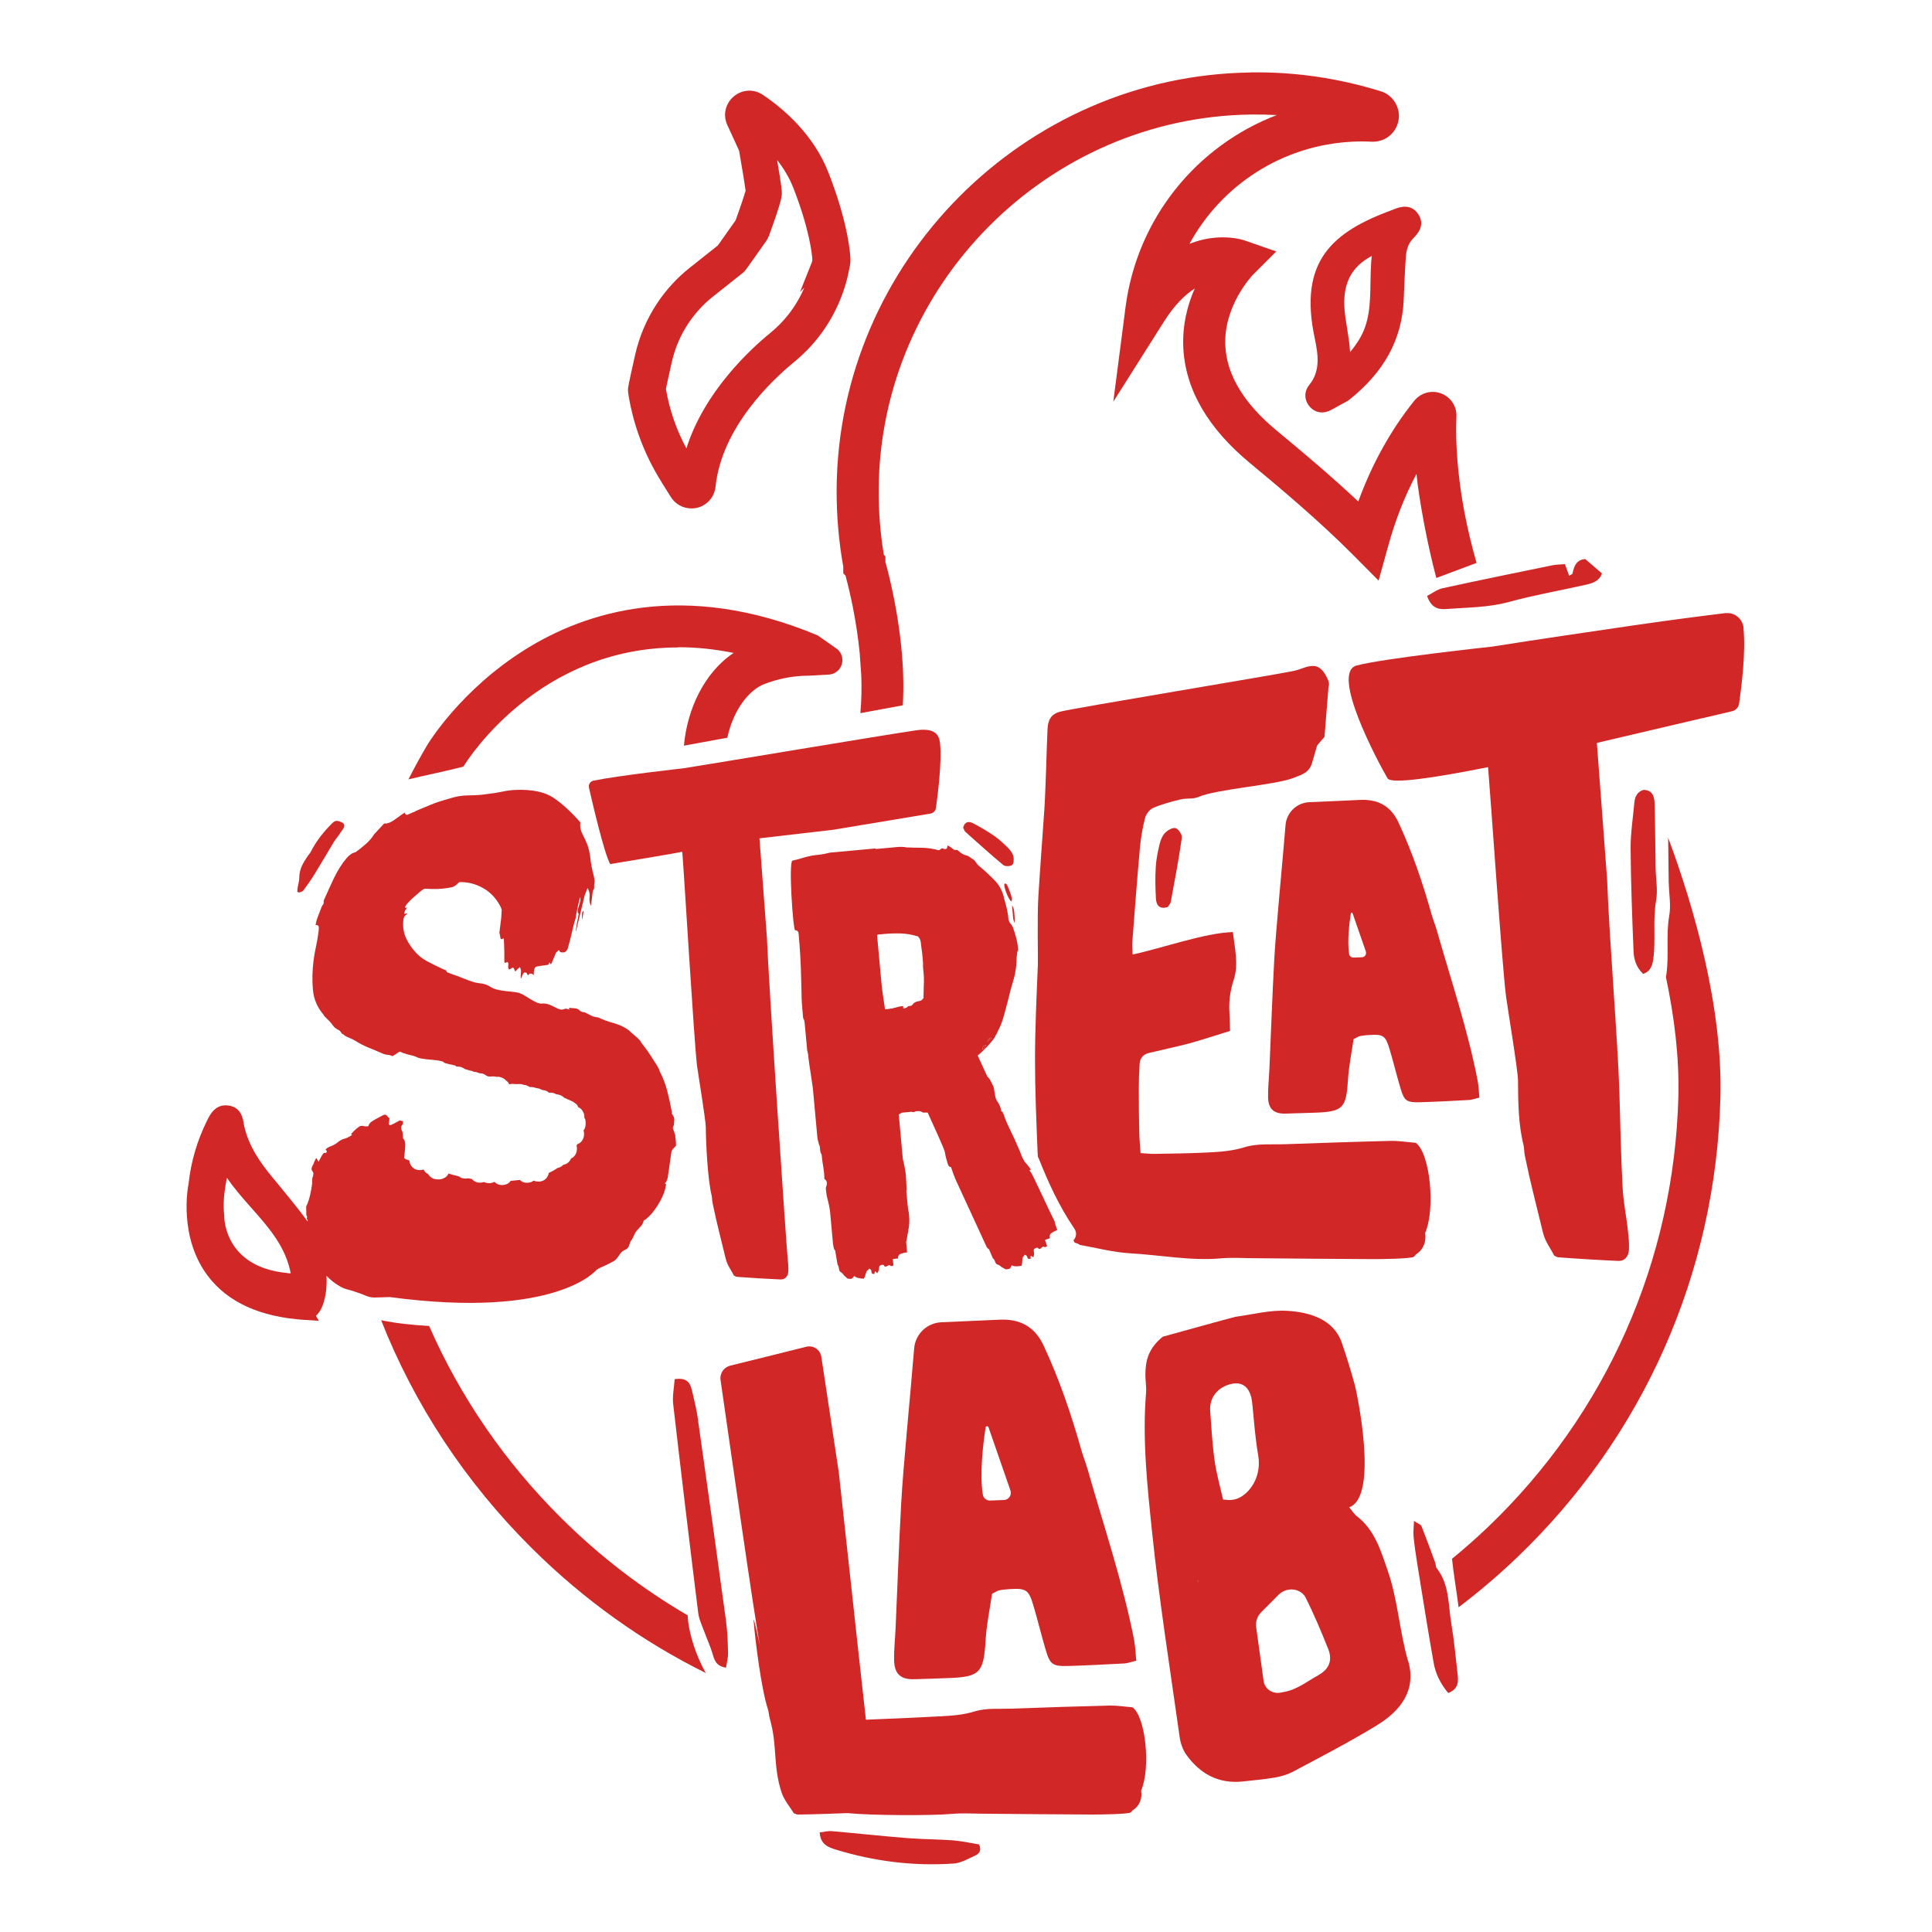
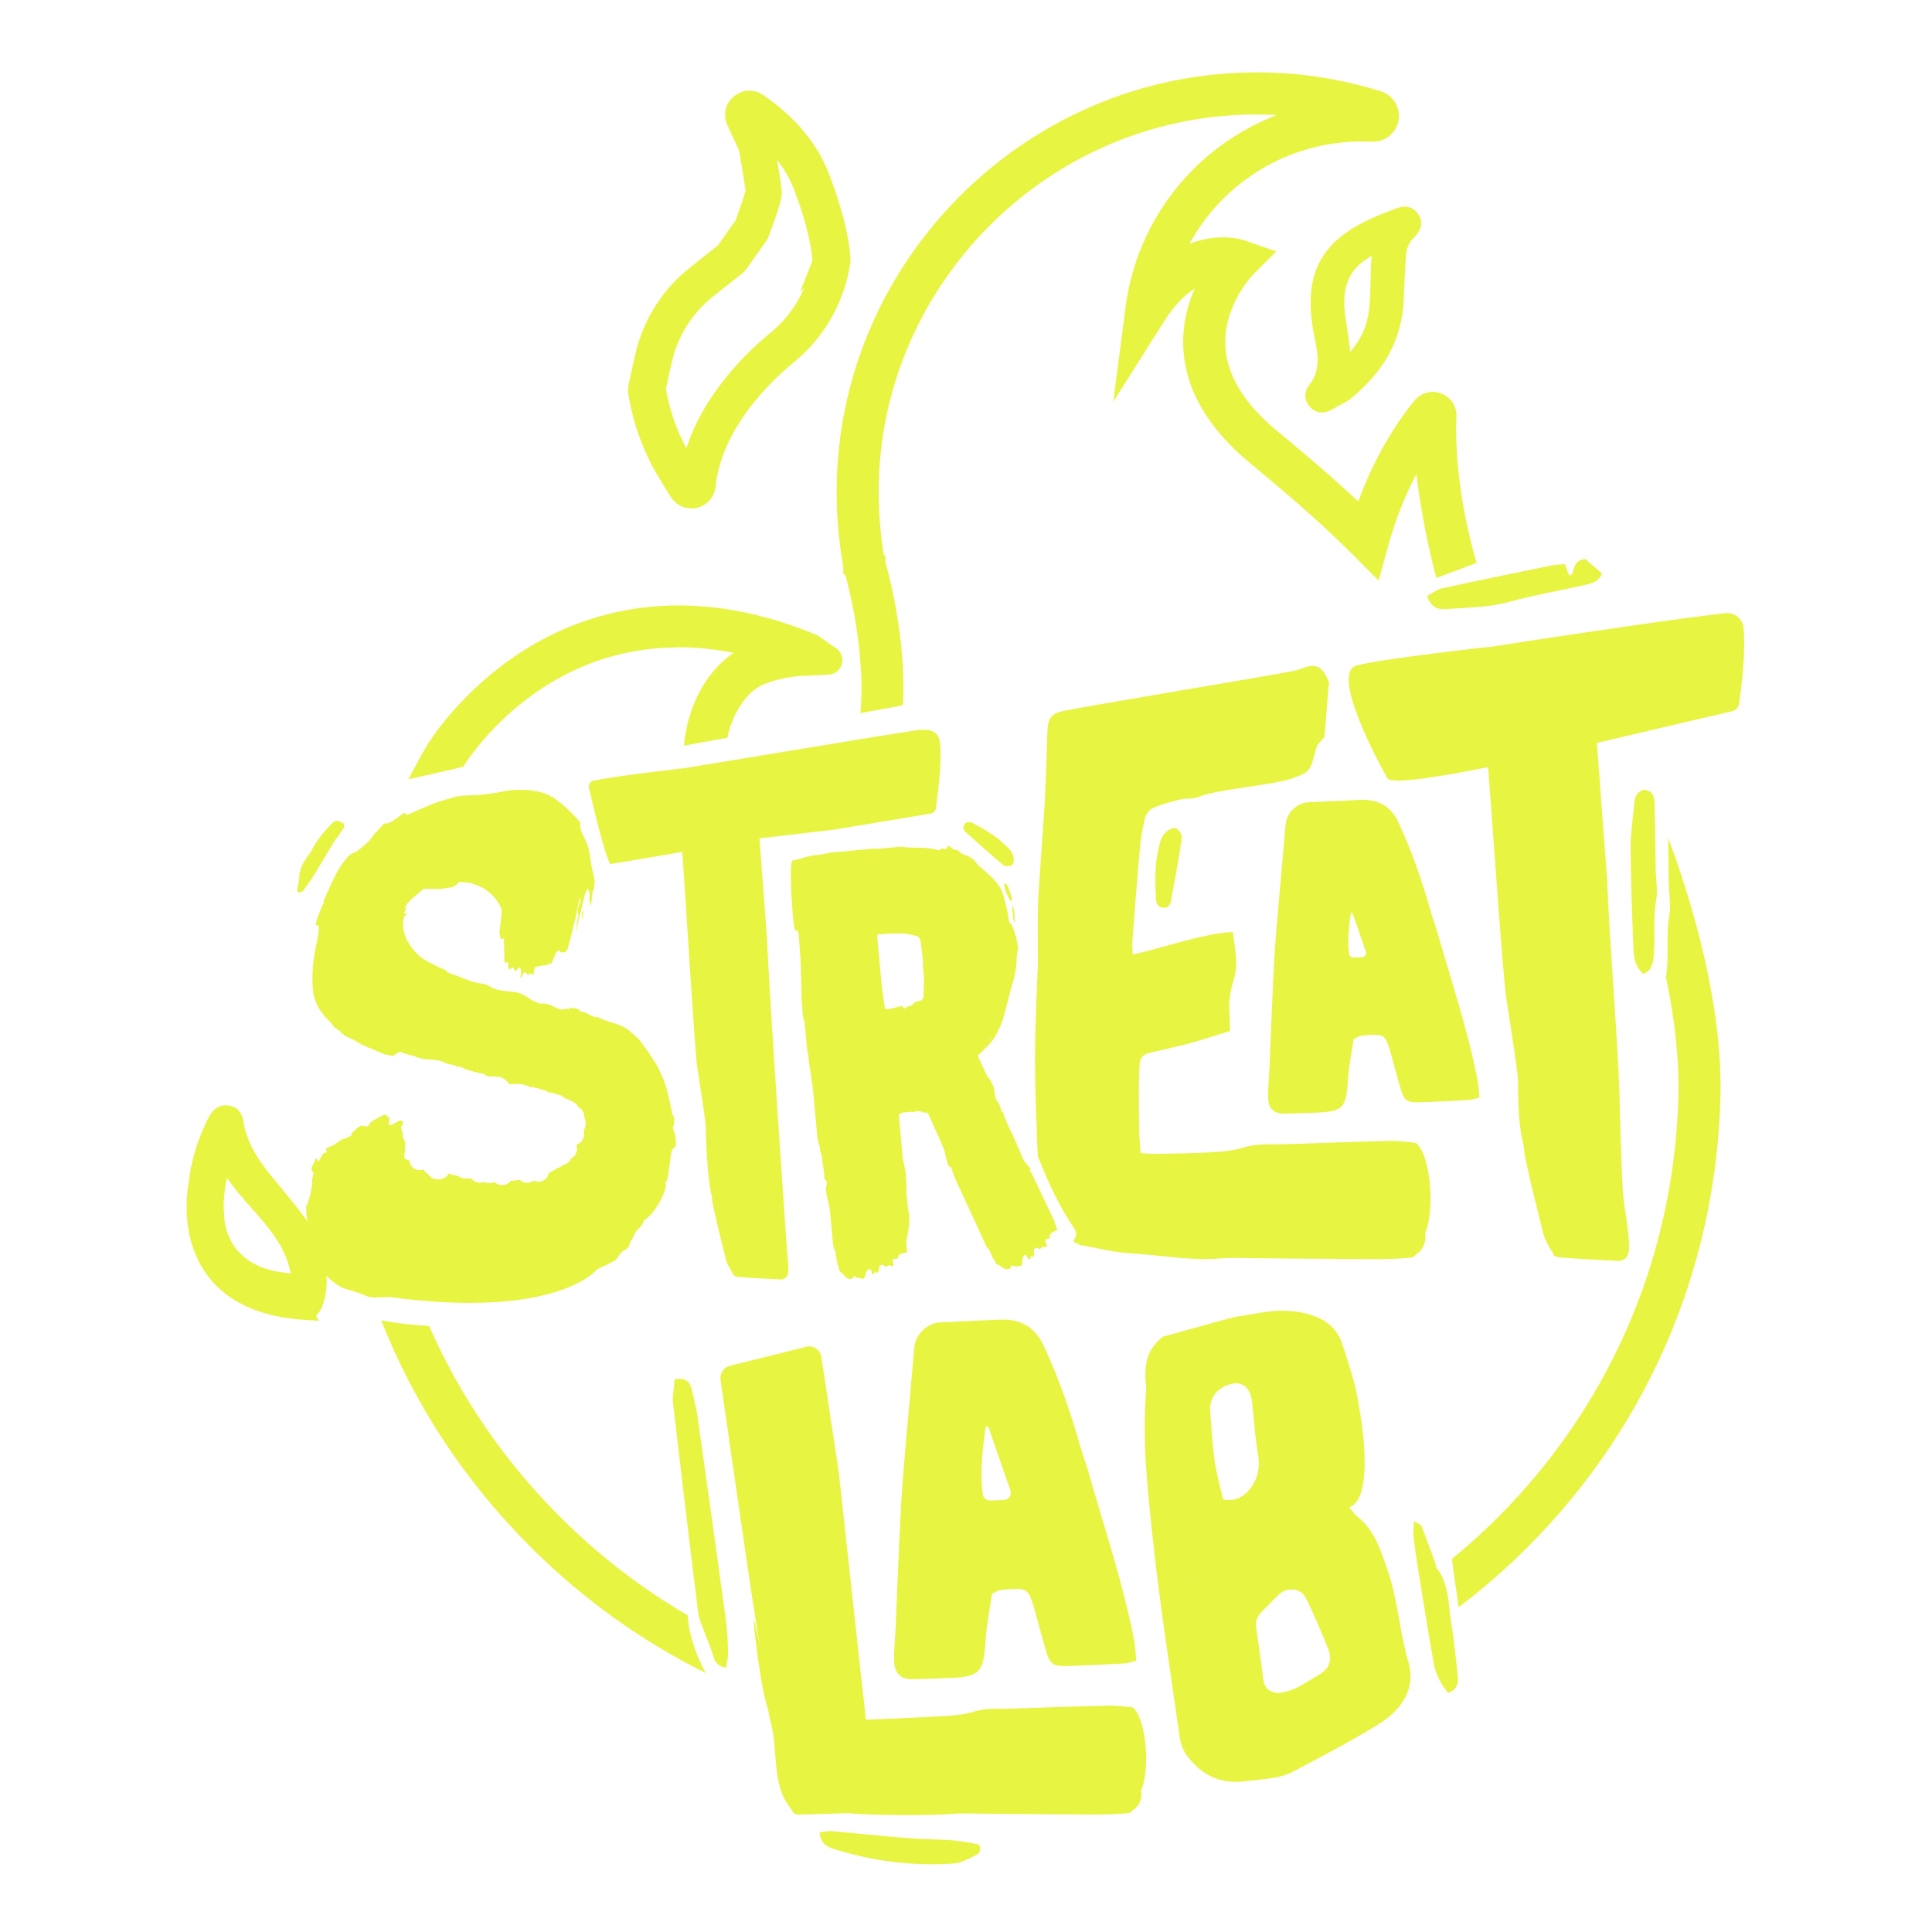
<svg xmlns="http://www.w3.org/2000/svg" id="Capa_1" data-name="Capa 1" viewBox="0 0 250 250">
  <defs>
    <style>
      .cls-1 {
-         fill: #d12827;
+         fill: #e8f442;
      }
    </style>
  </defs>
  <path class="cls-1" d="M127.44,135.59c.1-.15,.17-.26,.21-.36-.36,.03-.53,.23-.49,.59,.09,0,.18-.09,.29-.23Z" />
  <path class="cls-1" d="M128.03,134.57c.15-.11,.23-.2,.22-.29-.28,.03-.44,.22-.5,.59,.04-.09,.13-.19,.28-.3Z" />
  <polygon class="cls-1" points="155.01 204.68 155.08 204.57 154.96 204.57 155.01 204.68" />
  <path class="cls-1" d="M180.17,27.16c-7.77,2.85-12.16,6.62-10.05,16.58,.46,2.17,.76,4.27-.69,6.05-.7,.86-.69,1.96,.03,2.81,.43,.51,1,.77,1.6,.77,.37,0,.76-.1,1.14-.3,.48-.25,.95-.51,1.46-.8l.75-.41,.15-.1c4.55-3.62,6.87-7.85,7.08-13,.07-1.82,.15-3.71,.28-5.55,.07-.95,.35-1.71,.83-2.23l.16-.18c.51-.54,1.57-1.65,.6-3.1-.98-1.46-2.49-.87-3.13-.62l-.23,.09Zm-2.67,5.97c-.12,1.15-.14,2.29-.16,3.41-.04,2.69-.08,5.23-1.55,7.53-.32,.5-.67,.99-1.09,1.5-.06-1.08-.23-2.1-.39-3.11-.16-.96-.3-1.86-.35-2.76-.15-3.11,.95-5.19,3.53-6.57Z" />
  <path class="cls-1" d="M89.01,209.04c-5.87-3.42-11.36-7.62-16.33-12.55-7.36-7.3-13.13-15.74-17.15-24.91-2.09-.12-4.17-.33-6.21-.74,4.3,10.92,10.89,20.95,19.52,29.52,6.71,6.66,14.3,12.07,22.49,16.13-.91-1.64-1.61-3.43-2.02-5.23-.15-.65-.3-1.44-.32-2.21Z" />
  <path class="cls-1" d="M87.76,83.75c2.25,0,4.65,.23,7.17,.74-3.83,2.55-6.02,7.34-6.43,12l5.62-1.03c.63-3,2.31-5.78,4.55-6.85,1.93-.78,3.97-1.18,6.08-1.18l2.5-.14c.99-.06,1.76-.88,1.76-1.87,0-.61-.3-1.18-.8-1.52l-2.42-1.69c-17.29-7.22-30.11-2.99-37.83,1.84-8.32,5.2-12.51,12.08-12.7,12.4-.85,1.44-1.65,2.91-2.41,4.4,2.37-.57,4.76-1.04,7.11-1.65,.67-1.09,9.83-15.42,27.78-15.42Z" />
  <path class="cls-1" d="M161.87,9.38c-29.35,.35-53.4,24.53-53.61,53.88-.02,3.41,.27,6.79,.86,10.07v.86l.29,.3c.34,1.25,.68,2.72,.96,4.13,.34,1.74,.66,3.74,.87,5.84l.21,2.97c.06,1.62,.03,3.26-.12,4.85l5.49-1.01c.07-1.23,.1-2.5,.05-3.83l-.02-.62c-.12-2.86-.5-5.94-1.14-9.24-.43-2.18-.86-3.87-1.14-4.86v-.73s-.2-.2-.2-.2c-.46-2.76-.69-5.62-.67-8.48,.18-26.42,21.82-48.17,48.23-48.49,1.1-.01,2.2,.01,3.29,.07-10.37,3.96-18.09,13.36-19.58,24.89l-1.58,12.2,6.58-10.4c1.35-2.14,2.72-3.45,3.96-4.25-.93,2.11-1.62,4.72-1.48,7.69,.27,5.38,3.18,10.41,8.66,14.93,3.93,3.25,9.01,7.53,13.31,11.86l3.3,3.32,1.25-4.51c.93-3.36,2.15-6.47,3.65-9.29,.32,3.19,1.38,9.04,2.57,13.46l5.21-1.95c-2.67-9.22-2.73-16.17-2.61-18.92,.07-1.31-.71-2.52-1.95-3-1.23-.48-2.63-.12-3.5,.93-3.02,3.76-5.45,8.13-7.25,13.04-3.62-3.39-7.42-6.58-10.52-9.14-4.23-3.49-6.48-7.17-6.68-10.94-.28-5.24,3.51-9.18,3.53-9.21l3.06-3.06-4.1-1.43c-.2-.07-3.28-1.09-7.13,.44,4.13-7.57,11.96-12.74,20.99-13.21,.87-.05,1.74-.05,2.61,0,.91,.03,1.81-.29,2.47-.93,.65-.63,1.03-1.5,1.03-2.41,0-1.46-.98-2.78-2.35-3.19-5.44-1.69-11.1-2.53-16.83-2.44h0Z" />
  <path class="cls-1" d="M215.94,114.29c.03,1.4,.3,2.85,.06,4.2-.44,2.5-.02,5.02-.36,7.52-.02,.14-.04,.29-.07,.42,1.07,5.05,1.74,10.35,1.61,15.49-.56,21.25-9.32,41.04-24.68,55.72-1.49,1.42-3.03,2.77-4.61,4.07,.22,2.1,.59,4.18,.85,6.27,2.61-1.98,5.12-4.11,7.52-6.4,16.4-15.68,25.76-36.81,26.36-59.51,.31-11.73-3.39-24.61-6.76-33.67,.03,1.96,.04,3.93,.07,5.89Z" />
  <path class="cls-1" d="M85.56,62.33l1.25,1.99c.58,.92,1.57,1.47,2.66,1.47,.15,0,.31-.01,.46-.03,1.23-.18,2.24-1.07,2.56-2.26,.05-.16,.08-.33,.1-.51,.8-7.73,7.39-13.88,10.19-16.16,1.13-.93,2.17-1.98,3.09-3.15,2.02-2.56,3.41-5.62,4.01-8.82l.12-.62c.04-.23,.06-.45,.05-.68-.02-.71-.27-4.6-2.83-11.18-1.9-4.89-5.67-8.19-8.49-10.1-1.18-.8-2.7-.72-3.79,.21-1.09,.92-1.42,2.41-.82,3.7l1.47,3.2,.05,.12c.47,2.67,.76,4.54,.84,5.15-.11,.43-.51,1.69-1.3,3.86l-2.29,3.24-3.65,2.9c-1.67,1.32-3.1,2.9-4.27,4.68-1.32,2.02-2.26,4.24-2.79,6.6-.92,4.11-.92,4.2-.92,4.53,0,.21,.02,.38,.08,.72,.66,3.96,2.08,7.71,4.24,11.15Zm10.46-26.93c.23-.18,.43-.4,.6-.64l2.51-3.55c.16-.22,.28-.46,.38-.72,1.66-4.52,1.66-5.12,1.66-5.53,0-.19,0-.65-.61-4.25,.82,1.04,1.57,2.25,2.1,3.61,2.08,5.34,2.41,8.49,2.46,9.3l-.05,.28-1.55,3.88,.56-.56c-.53,1.24-1.22,2.41-2.06,3.48-.69,.88-1.47,1.67-2.33,2.37-2.63,2.15-8.55,7.61-10.87,14.95-1.3-2.41-2.19-4.99-2.65-7.69,.08-.4,.28-1.33,.76-3.47,.4-1.77,1.1-3.44,2.1-4.95,.88-1.33,1.95-2.52,3.2-3.51l3.78-3Z" />
  <path class="cls-1" d="M75.31,118.52c0,.21,.02,.37,.06,.48l.14-1.12c-.11,.06-.18,.14-.19,.25,0,.05-.01,.19-.01,.4Z" />
  <path class="cls-1" d="M168.54,86.48c-.41,.15-.83,.27-1.25,.36-2.07,.45-28.23,4.77-30.07,5.24-1.21,.31-1.61,1.06-1.67,2.26-.13,2.82-.23,7.69-.42,10.52-.26,3.79-.55,7.59-.78,11.38-.14,2.28-.02,7.97-.05,8.58-.17,4.08-.36,8.17-.37,12.25,0,3.97,.17,7.95,.33,11.93,0,.13,.02,.37,.04,.69,.04,.07,.08,.15,.12,.23,1.25,3.15,2.66,6.22,4.58,9.03,.39,.57,.27,1.15-.09,1.54,.04,.1,.09,.19,.13,.29,.33,.11,.58,.19,.67,.31,2.09,.36,4.32,.96,6.57,1.09,3.91,.22,7.78,1,11.72,.65,1.34-.12,2.7-.03,4.05-.02,5.23,.04,10.45,.1,15.67,.12,.46,0,4.96-.02,5.25-.32,.1-.1,.18-.19,.23-.28,.87-.49,1.4-1.55,1.21-2.77,1.36-3.14,.65-10.33-1.21-11.68-1.15-.09-2.18-.27-3.2-.25-4.58,.11-9.15,.27-13.72,.43-1.74,.06-3.57-.12-5.19,.38-1.61,.5-3.19,.61-4.8,.69-2.29,.12-4.58,.14-6.86,.18-.53,.01-1.06-.05-1.84-.1-.06-.95-.15-1.79-.17-2.63-.04-1.9-.06-3.8-.06-5.7,0-1.08,.04-2.17,.11-3.25,.05-.74,.5-1.21,1.21-1.38,1.69-.41,3.39-.76,5.08-1.2,.98-.25,4.32-1.3,5.41-1.65-.03-.93-.03-1.62-.08-2.32-.1-1.48,.09-2.88,.56-4.32,.63-1.94,.15-3.95-.12-6.15-3.67,.1-9.36,2.15-12.97,2.9-.02-.74-.07-1.16-.04-1.58,.31-4.02,.61-8.04,.97-12.05,.12-1.35,.34-2.7,.67-4,.13-.52,.59-1.14,1.07-1.34,1.13-.49,2.35-.81,3.56-1.1,.73-.18,1.58-.01,2.25-.3,2.39-1.04,9.84-1.53,12.29-2.46,1.17-.45,2.07-.7,2.44-1.93,.22-.72,.42-1.45,.67-2.3,.26-.3,.61-.7,.95-1.1,.18-2.19,.35-4.34,.52-6.48,.14-.36,.03-.72-.14-1.06-.8-1.66-1.57-1.96-3.25-1.33Z" />
  <path class="cls-1" d="M146.55,220.93c-1.06-.09-2.01-.25-2.95-.23-4.22,.1-8.44,.24-12.67,.4-1.61,.06-3.3-.11-4.79,.35-1.48,.46-2.94,.56-4.43,.64-1.71,.09-6.7,.33-9.66,.44-1.15-10.22-2.92-26.78-3.51-32.02h0s-2.26-14.94-2.26-14.94c-.14-.92-1.04-1.53-1.95-1.3-2.56,.64-7.39,1.85-9.83,2.44-.84,.21-1.39,1.01-1.26,1.87,.94,6.47,4.46,31.3,5.13,34.54,.25,1.18-.95-4.57-.85-3.38,.22,2.69,1,8.85,1.85,11.44,.13,.4,.13,.84,.25,1.24,1.01,3.55,.37,5.97,1.5,9.48,.34,1.06,1.15,1.98,1.6,2.73,.36,.14,.41,.17,.46,.17,1.58,0,4.37-.11,6.63-.19v.02c2.82,.28,10.63,.34,13.48,.08,1.24-.11,2.49-.03,3.74-.02,4.82,.04,9.64,.1,14.46,.11,.42,0,4.58-.02,4.85-.29,.09-.09,.16-.18,.21-.25,.81-.46,1.3-1.43,1.11-2.56,1.26-2.9,.6-9.54-1.12-10.78Z" />
  <path class="cls-1" d="M182.2,214.92c-1.12-3.85-1.31-7.91-2.65-11.74-.9-2.59-1.66-5.2-3.97-6.98-.39-.3-.65-.76-.99-1.16,3.91-1.38,.9-15.18,.74-15.76-.51-1.87-1.08-3.72-1.71-5.55-1.05-3.02-4.16-3.95-7.08-4.11-2.21-.13-4.48,.48-6.71,.78-.17,.02-9.37,2.57-9.37,2.57-1.93,1.57-2.23,3.19-2.25,4.91,0,.78,.15,1.56,.09,2.33-.5,6.06,.16,12.08,.78,18.06,.92,8.84,2.32,17.64,3.56,26.45,.11,.8,.39,1.68,.86,2.33,1.78,2.48,4.17,3.81,7.32,3.47,1.35-.15,2.72-.26,4.06-.49,.82-.14,1.66-.37,2.39-.75,3.65-1.95,7.34-3.85,10.87-6.01,3.09-1.88,5.18-4.55,4.08-8.33Zm-27.19-10.24l-.05-.11h.12s-.08,.11-.08,.11Zm3.25-10.65c-.37-1.65-.85-3.32-1.09-5.03-.3-2.11-.41-4.25-.57-6.38-.12-1.6,.75-2.87,2.28-3.41,1.58-.55,2.66,.02,3.05,1.67,.2,.84,.37,4.52,.88,7.46,.31,1.77-.23,3.62-1.55,4.84-.73,.67-1.6,1.11-3,.85Zm12.32,22.75c-1.47,.8-2.76,1.89-4.5,2.17-.07,.01-.13,.03-.2,.04-1.09,.3-2.21-.36-2.37-1.48l-.96-6.94c-.1-.72,.14-1.44,.65-1.95,.7-.7,1.44-1.45,2.24-2.25,.84-.84,2.21-.95,3.11-.16,.15,.13,.26,.27,.35,.43,1.1,2.17,2.05,4.44,2.96,6.71,.58,1.45,.18,2.62-1.28,3.42Z" />
  <path class="cls-1" d="M191.21,139.86c-1.28-6.63-3.45-13.01-5.29-19.49-.2-.7-.48-1.37-.68-2.07-1.14-4.06-2.49-8.04-4.28-11.88-1.02-2.19-2.73-3.03-5.02-2.91-1.08,.05-4.17,.2-6.51,.29-1.63,.07-2.95,1.34-3.08,2.96-.44,5.38-1.24,13.38-1.46,17.38-.26,4.72-.42,9.45-.63,14.17-.05,1.24-.2,2.47-.17,3.71,.04,1.51,.78,2.12,2.25,2.08,1.3-.04,2.59-.08,3.89-.12,3.55-.13,3.97-.62,4.19-4.18,.11-1.82,.49-3.63,.73-5.33,.41-.21,.61-.35,.82-.4,.38-.08,.78-.12,1.17-.14,1.83-.12,2.14,.06,2.66,1.8,.52,1.72,.93,3.46,1.45,5.18,.46,1.53,.79,1.76,2.43,1.72,2.14-.06,4.28-.17,6.41-.29,.38-.02,.74-.17,1.34-.31-.07-.75-.08-1.46-.22-2.14Zm-14.99-15.99l-1.07,.04c-.28,0-.53-.18-.57-.46-.28-1.71,.06-4.25,.22-5.26,.02-.12,.18-.13,.22-.02l1.72,4.95c.12,.36-.13,.74-.51,.75Z" />
  <path class="cls-1" d="M39.22,115.28c.51-.7,1.02-1.41,1.47-2.14,.94-1.53,1.73-2.9,2.5-4.17,.26-.43,.64-.82,.89-1.26,.2-.35,.65-.63,.36-1.18-.78-.42-1.04-.41-1.46,0-1.12,1.12-2.08,2.33-2.75,3.67-.1,.19-.26,.36-.39,.54-.57,.84-1.1,1.69-1.11,2.74,0,.5-.15,.97-.23,1.46-.02,.15-.02,.3-.03,.45,.07,.04,.14,.08,.21,.11,.18-.08,.45-.11,.54-.24Z" />
  <path class="cls-1" d="M123.46,238.15c-1.97-.15-3.95-.14-5.92-.29-3.3-.26-6.6-.62-9.9-.91-.47-.04-.95,.09-1.57,.16,.08,1.6,1.19,1.95,2.09,2.23,4.97,1.52,10.07,2.16,15.26,1.8,.94-.07,1.86-.62,2.75-1.02,.52-.23,.88-.65,.52-1.45-1.03-.17-2.12-.42-3.23-.51Z" />
  <path class="cls-1" d="M184.66,77.11c.53,1.54,1.45,1.78,2.45,1.7,2.73-.21,5.46-.18,8.15-.92,3.3-.9,6.68-1.48,10.01-2.24,.86-.19,1.71-.49,2.02-1.45-.79-.68-1.49-1.28-2.16-1.86-1.19,.1-1.45,.95-1.65,1.87-.02,.11-.25,.17-.43,.29-.19-.5-.35-.94-.55-1.5-.6,.05-1.16,.05-1.69,.16-4.72,.97-9.44,1.93-14.15,2.96-.7,.15-1.32,.65-1.99,.99Z" />
  <path class="cls-1" d="M90.35,183.83c-.19-1.31-.5-2.61-.81-3.9-.21-.91-.57-1.71-2.24-1.47-.07,1.1-.31,2.19-.19,3.24,1.04,9.01,2.12,18.02,3.24,27.02,.11,.86,.52,1.68,.82,2.51,.32,.88,.72,1.73,.99,2.63,.26,.85,.41,1.72,1.79,1.94,.1-.69,.28-1.3,.26-1.91-.03-1.4-.08-2.81-.27-4.2-1.18-8.63-2.38-17.25-3.61-25.88Z" />
  <path class="cls-1" d="M214.24,112.33c-.05-2.76-.06-5.52-.13-8.27-.02-.95-.23-1.83-1.45-1.85-.85,.27-1.11,.92-1.18,1.69-.17,1.95-.49,3.91-.48,5.86,.03,4.44,.2,8.89,.38,13.33,.04,1.05,.35,2.09,1.24,2.93,.99-.33,1.2-1.11,1.32-1.96,.34-2.49-.09-5.01,.36-7.52,.24-1.35-.04-2.8-.06-4.2Z" />
  <path class="cls-1" d="M187.79,210.02c-.4-2.42-.23-5-1.88-7.1-.14-.17-.11-.47-.19-.7-.58-1.58-1.16-3.17-1.78-4.74-.08-.21-.44-.31-.97-.67-.03,.86-.11,1.43-.06,1.98,.12,1.21,.3,2.41,.49,3.61,.69,4.25,1.36,8.51,2.11,12.75,.25,1.43,.89,2.73,1.89,3.93,1.34-.54,1.32-1.47,1.22-2.38-.25-2.23-.46-4.47-.83-6.69Z" />
  <path class="cls-1" d="M152.12,107.16c-.37-.11-1.03,.27-1.37,.62-.36,.38-.58,.96-.71,1.49-.23,.98-.44,1.99-.49,3-.08,1.34-.05,2.7,.03,4.04,.05,.83,.46,1.39,1.53,1.06,.12-.2,.34-.42,.39-.68,.51-2.75,1.03-5.5,1.43-8.27,.06-.4-.43-1.14-.8-1.26Z" />
  <path class="cls-1" d="M124.64,107.12c.09,.16,.14,.4,.29,.53,1.62,1.45,3.23,2.9,4.9,4.29,.24,.2,.93,.18,1.15-.02,.22-.2,.24-.79,.14-1.16-.11-.39-.4-.77-.7-1.07-.56-.55-1.14-1.09-1.79-1.54-.86-.59-1.76-1.12-2.69-1.61-.57-.3-1.11-.25-1.32,.58Z" />
  <path class="cls-1" d="M225.62,81.25c-.11-1.02-.91-1.84-1.94-1.91-.15,0-.31,0-.45,0-3.95,.48-7.89,1.01-11.82,1.58-6.11,.89-12.22,1.79-18.32,2.75,0,0-14.13,1.52-17.55,2.45-3.42,.92,2.76,12.45,4,14.59,.46,.79,6.08-.06,13.01-1.44,0,.05,.01,.1,.02,.16,.29,3.36,1.8,25.57,2.31,29.5,.16,1.25,1.55,9.63,1.55,10.88,.02,2.82,.03,5.63,.72,8.4,.1,.42,.07,.88,.16,1.32,.78,3.78,1.45,6.22,2.35,9.97,.27,1.14,1.04,2.15,1.46,2.98,.36,.17,.41,.21,.46,.21,2.29,.18,5.5,.37,7.79,.47,.93,.04,1.39-.64,1.42-1.51,.03-.77-.04-1.55-.13-2.31-.23-2.2-.58-3.57-.7-5.77-.22-4.25-.29-7.96-.41-12.22-.21-6.86-1.3-19.65-1.59-27.55h0s-1.32-17.6-1.32-17.6v-.07s13.63-3.2,13.63-3.2c.01,0,.02,0,.03,0h.03s.02-.01,.03-.01l3.78-.89c.47-.11,.83-.5,.9-.98,.26-1.86,.9-6.57,.56-9.8Z" />
  <path class="cls-1" d="M108.03,107.33h.02s.02,0,.02,0l12.39-2.06c.34-.08,.6-.36,.65-.71,.19-1.36,.79-5.94,.54-8.29-.08-.74-.23-2.19-3.09-1.77-4.45,.65-25.7,4.22-30.14,4.92,0,0-8.34,.92-11.63,1.6-.41,.08-.67,.49-.58,.9,.5,2.19,2,8.61,2.75,9.89,0,0,9.34-1.53,9.25-1.59,.03,.02,.05,.04,.08,.06,.2,2.25,1.54,24.79,1.91,27.67,.12,.91,1.13,7.01,1.13,7.92,.01,2.05,.25,6.79,.75,8.8,.08,.31,.05,.64,.12,.96,.56,2.75,1.06,4.53,1.71,7.26,.2,.83,.76,1.57,1.06,2.17,.26,.12,.3,.15,.34,.16,1.67,.13,4,.27,5.67,.34,.68,.03,1.01-.47,1.03-1.1,.02-.56-.03-1.13-.09-1.69-.17-1.6-2.47-35.68-2.68-41.43h0s-.96-12.81-.96-12.81v-.05s9.71-1.13,9.71-1.13c0,0,.02,0,.02,0Z" />
  <path class="cls-1" d="M131.1,118.77c.02,.23,.09,.45,.2,.67v-.62s-.06-.82-.06-.82c-.03-.32-.12-.61-.29-.87l.15,1.64Z" />
  <path class="cls-1" d="M130.34,114.58c-.08-.17-.17-.26-.26-.25-.09,0-.13,.06-.12,.15l.02,.27s.04,.17,.1,.37c.06,.2,.14,.41,.23,.63,.09,.22,.19,.42,.3,.59,.11,.17,.19,.28,.24,.32l.11-.35s-.04-.18-.11-.4c-.07-.22-.14-.46-.24-.7-.09-.24-.18-.45-.26-.63Z" />
  <path class="cls-1" d="M136.52,158.16c-.14-.27-.34-.7-.59-1.21-.91-1.93-2.35-4.99-2.47-5.16-.17-.23-.27-.36-.28-.41l.08,.04,.12-.05c-.04-.12-.16-.31-.37-.55-.2-.25-.34-.41-.41-.48-.22-.36-.37-.66-.45-.9-.08-.24-.2-.54-.38-.92-.3-.72-.63-1.46-1.01-2.22-.38-.76-.7-1.51-.94-2.25,0-.02-.02,0-.04,.02,0-.09-.02-.17-.06-.19-.05-.03-.11-.07-.16-.11-.06-.46-.25-.91-.56-1.33-.34-.45-.27-1.67-.53-2.01-.11-.22-.21-.41-.3-.59-.08-.17-.23-.37-.43-.58l-1.02-2.22-.21-.46c.08-.06,.19-.15,.35-.29,.25-.23,.53-.49,.82-.8,.29-.3,.55-.61,.78-.9,.23-.29,.36-.51,.39-.65,.04-.05,.1-.12,.15-.22,.06-.1,.09-.17,.08-.22,.32-.58,.55-1.14,.71-1.68,.16-.54,.32-1.14,.49-1.8l.1-.36c.23-.98,.49-1.95,.77-2.89,.28-.94,.41-1.94,.41-2.99,.03-.09,.05-.23,.06-.41,0-.19,.05-.33,.13-.43l-.04-.47c-.04-.37-.12-.78-.25-1.25-.14-.46-.26-.88-.39-1.23-.11-.22-.22-.38-.32-.49-.1-.1-.18-.27-.25-.49l-.04-.41c-.01-.14-.04-.33-.09-.58-.04-.25-.1-.51-.17-.78-.07-.27-.14-.52-.2-.74-.07-.22-.11-.37-.12-.47-.21-.85-.64-1.59-1.27-2.22-.63-.63-1.24-1.19-1.84-1.68-.2-.16-.37-.36-.5-.57-.14-.22-.33-.38-.57-.5-.25-.2-.48-.33-.69-.38-.21-.05-.44-.15-.68-.32l-.45-.37s-.12,0-.21,0c-.09-.02-.16-.02-.2-.02-.1-.08-.25-.2-.45-.34-.2-.14-.34-.21-.43-.2,0,.09,0,.18-.04,.28-.04,.1-.11,.15-.2,.16-.09,0-.17,0-.24-.04-.08-.04-.16-.06-.25-.05-.09,.06-.16,.11-.23,.16-.06,.05-.12,.08-.16,.08-.75-.2-1.47-.31-2.16-.32-.69,0-1.38-.02-2.07-.05-.09-.04-.26-.06-.49-.06-.23,0-.39,0-.48,0l-2.93,.27-.08-.07-5.86,.54c-.49,.13-1,.23-1.52,.28-.52,.05-1.05,.14-1.59,.28-.62,.2-1.2,.36-1.74,.47-.54,.12,.07,8.99,.34,9.01,.28,.02,.43,.16,.45,.44,.18,1.96,.29,3.89,.33,5.81l.05,2.06c0,.68,.05,1.35,.11,1.98l.1,1.1,.08,.13c.04,.08,.08,.25,.11,.47l.33,3.54s.02,.13,.06,.27c.03,.13,.05,.22,.06,.27l.04,.41c.01,.14,.05,.4,.1,.78,.06,.38,.12,.81,.19,1.26,.06,.45,.12,.86,.18,1.22,.06,.37,.09,.59,.1,.68l.59,6.41c0,.09,.05,.28,.12,.57,.07,.29,.13,.48,.19,.57l.05,.54c.02,.18,.08,.36,.19,.53,.04,.5,.11,1.02,.21,1.57,.09,.54,.14,1.06,.14,1.56,.2,.16,.31,.32,.32,.45,.02,.18,0,.34-.06,.48-.05,.14-.08,.29-.06,.42,.05,.54,.14,1.06,.28,1.55,.13,.49,.23,1.01,.28,1.55l.34,3.75c0,.1,.04,.28,.08,.55,.04,.27,.12,.45,.22,.53l.31,1.83c.1,.13,.16,.29,.18,.5,.02,.2,.08,.35,.18,.43,.04,0,.13,.06,.25,.18,.13,.12,.19,.21,.2,.26,.2,.16,.33,.29,.41,.37,.08,.08,.27,.12,.59,.08,.04,0,.11-.06,.19-.16l.19-.22c.05,.13,.23,.23,.54,.29,.3,.06,.53,.09,.66,.08,.08-.1,.16-.28,.23-.54,.07-.25,.14-.43,.23-.53,.04,0,.08-.03,.13-.08l.12-.15c.19,.07,.29,.21,.29,.42,0,.21,.13,.3,.4,.27-.02-.18,.02-.29,.1-.35l.23,.26c.16-.2,.25-.42,.25-.68,0-.25,.13-.39,.41-.41,.13-.01,.21,.02,.25,.11,.03,.09,.09,.13,.18,.12s.17-.04,.23-.09c.06-.05,.14-.08,.23-.09,.09,0,.14,0,.15,.05l.08,.06,.2-.02s.09-.03,.13-.08l-.08-.82,.68-.06c-.03-.32,.1-.53,.39-.62,.29-.1,.55-.16,.78-.18l-.12-1.29s0-.12,.04-.25c.04-.12,.05-.2,.05-.24,.09-.47,.17-.95,.25-1.43,.07-.49,.08-.98,.04-1.48l-.04-.47c-.06-.18-.12-.59-.18-1.23l-.14-1.5c.04-.14,.04-.49,0-1.06-.03-.57-.05-.94-.07-1.13-.01-.14-.06-.45-.15-.94-.09-.49-.17-.83-.23-1.01l-.53-5.8,.39-.24,1.3-.12s.1,.06,.14,.05l.2-.02,.13-.08,.34-.03c.2-.02,.42,.05,.65,.19h.59c.78,1.73,2.15,4.69,2.22,5.1,.09,.55,.23,1.08,.4,1.6,.07,.22,.21,.34,.41,.37l.13,.39c.23,.69,.51,1.37,.83,2.02l3.65,7.92c.08,.12,.17,.22,.3,.29l.49,1.15c.13,.1,.23,.25,.29,.44,.07,.2,.16,.32,.27,.37,.04-.01,.15,.03,.29,.12,.15,.09,.24,.16,.25,.2,.23,.12,.39,.2,.49,.27,.09,.07,.29,.05,.6-.05,.04-.02,.09-.08,.15-.2l.12-.26c.08,.12,.29,.16,.6,.16,.31,0,.53-.04,.66-.08,.05-.12,.08-.31,.09-.57,0-.26,.04-.46,.09-.57,.04-.02,.08-.05,.11-.1l.09-.18c.2,.03,.32,.14,.37,.34,.04,.2,.19,.25,.45,.16-.06-.17-.05-.29,.02-.36l.29,.19c.11-.23,.14-.47,.08-.72-.06-.25,.04-.41,.3-.49,.12-.05,.22-.03,.27,.05,.05,.08,.12,.1,.2,.08,.09-.03,.16-.08,.2-.14,.05-.07,.12-.11,.2-.14,.09-.03,.14-.02,.16,.02l.08,.04,.19-.06s.08-.05,.11-.11l-.27-.78,.65-.22c-.1-.3-.02-.53,.23-.7,.26-.16,.5-.28,.71-.35l-.35-1.03Zm-8.27-23.88c0,.09-.06,.19-.22,.29-.15,.11-.25,.2-.28,.3,.06-.37,.22-.57,.5-.59Zm-.61,.95c-.04,.09-.11,.21-.2,.36-.1,.15-.2,.23-.29,.23-.03-.36,.13-.56,.49-.59Zm-8.08-8.32c-.01,.25-.02,.53-.03,.84,0,.3-.02,.58-.02,.84-.02,.25-.01,.43,0,.53-.15,.25-.32,.38-.52,.41-.2,.02-.42,.08-.64,.2-.07,.04-.12,.1-.19,.17l-.18,.22s-.12,.02-.25,.05c-.13,.03-.22,.04-.25,.05l-.09,.11s-.07,.05-.1,.06c-.03,0-.07,.01-.1,.04-.03,.02-.06,.03-.1,.04-.16,.01-.24,0-.23-.03,.02-.04,.02-.12,0-.26-.33,.03-.65,.1-.94,.19-.3,.09-.61,.16-.95,.19l-.45,.04c-.09-.64-.18-1.26-.27-1.86-.08-.5-.14-1.02-.19-1.55l-.57-6.19,.14-.07,.65-.06c.81-.08,1.57-.1,2.28-.08,.72,.02,1.45,.15,2.22,.38,.15,.15,.25,.31,.3,.48,.05,.16,.08,.32,.09,.45,0,.13,.04,.37,.09,.73s.08,.56,.08,.63l.07,.75c.04,.4,.04,.68,.02,.81l.12,1.36c0,.1,0,.28,0,.53Z" />
  <path class="cls-1" d="M87.42,147.08c-.09-.33-.2-.7-.36-1.12,.01-.1,.04-.17,.07-.22,.03-.04,.06-.12,.07-.21,.03-.24,.05-.45,.05-.64,0-.19-.04-.36-.13-.49-.04-.04-.07-.09-.06-.14l-.07-.07c-.05,0-.07-.09-.04-.28l-.05-.21c-.18-.94-.37-1.81-.58-2.61-.2-.8-.53-1.64-.98-2.52,.01-.1-.1-.33-.33-.7-.24-.37-.5-.78-.78-1.22-.28-.44-.57-.85-.86-1.22-.29-.37-.46-.6-.49-.7-.18-.23-.42-.47-.73-.72-.31-.25-.57-.49-.81-.72-.57-.41-1.22-.7-1.93-.9-.71-.19-1.39-.44-2.03-.75-.27,0-.56-.06-.88-.22-.33-.16-.61-.3-.85-.43-.26,0-.49-.08-.67-.26-.19-.18-.41-.27-.68-.26-.09,0-.31-.02-.65-.06v.23s-.38-.13-.38-.13c-.32,.04-.45,.21-.86,.09-.58-.17-1.37-.83-2.24-.74-.88,.09-2.09-1.07-2.93-1.35-.03,0-.05-.02-.08-.03-.88-.25-2.7-.15-3.64-.75-.98-.61-1.31-.38-2.24-.65-.93-.28-1.86-.74-2.77-1.02-.17-.05-.43-.16-.72-.29l-.03-.19c-.2-.04-2.28-1.03-2.97-1.48-.7-.46-1.34-1.15-1.92-2.09-.58-.94-.81-1.94-.67-3.01,.04-.27,.12-.45,.28-.57,.15-.11,.23-.2,.24-.25l-.42,.09c.04-.27,.1-.45,.19-.56,.1-.11,.15-.22,.16-.33l-.09,.08h-.16c.02-.15,.14-.36,.36-.6,.22-.25,.48-.51,.79-.78,.31-.28,.59-.52,.86-.74,.27-.22,.46-.33,.57-.34,.53,.04,1.09,.04,1.66,.03,.57-.02,1.16-.09,1.77-.21,.28-.06,.51-.19,.7-.38,.19-.19,.31-.29,.36-.29,.92-.03,1.8,.16,2.64,.56,.84,.4,1.51,.94,2.02,1.61,.09,.11,.23,.3,.41,.59,.18,.29,.31,.56,.38,.82,0,.05-.02,.23-.03,.52-.01,.29-.03,.55-.06,.76l-.21,1.68c.04,.11,.08,.3,.12,.59,.04,.29,.19,.33,.43,.11,.03,.16,.05,.42,.06,.8l.03,1.03c.01,.32,.01,.62,0,.92-.01,.29,0,.44,.07,.44h.16s.09-.09,.09-.09c.16,0,.23,.12,.19,.39-.04,.27,0,.45,.09,.56,.05,0,.14-.03,.25-.09,.12-.06,.18-.11,.18-.16,.11,0,.2,.07,.25,.23,.06,.16,.12,.26,.16,.31,.07-.11,.13-.19,.19-.25l.37-.33c.14,.21,.19,.45,.15,.71-.03,.27-.04,.53-.02,.8,.07-.11,.14-.27,.22-.49,.08-.21,.17-.33,.29-.33,.16,0,.25,.03,.27,.11,.02,.08,.08,.17,.17,.28,.08-.16,.16-.25,.28-.25,.21,0,.37,.07,.45,.23-.02-.69,.1-1.06,.35-1.13,.25-.06,.68-.13,1.28-.2,.16,0,.26-.05,.3-.13,.04-.08,.08-.15,.15-.2,.04,.11,.08,.18,.13,.24l.1-.16,.58-1.37,.37-.33,.13,.24c.1,.05,.18,.07,.23,.07h.25c.11-.01,.19-.04,.25-.1,.18-.16,.29-.35,.32-.57,.19-.65,.35-1.27,.49-1.89,.13-.61,.29-1.25,.49-1.89,.03-.27,.12-.74,.26-1.4s.25-1.11,.33-1.33l.03,.4c-.03,.22-.1,.5-.23,.85-.12,.35-.17,.58-.13,.68,0,.05,.01,.11,.06,.16l.07,.08c-.04,.27-.08,.55-.15,.84-.06,.29-.12,.6-.16,.92l-.07,.56c.07-.11,.12-.27,.14-.48l1.03-4.26,.36-.89c.22,.37,.31,.75,.26,1.15-.05,.4,0,.78,.18,1.15l.25-2c.12-.11,.18-.23,.17-.37,0-.13,0-.25,0-.36l.05-.4c.01-.1-.01-.32-.08-.63-.07-.32-.12-.53-.16-.63-.14-.58-.24-1.16-.3-1.75-.06-.58-.19-1.16-.38-1.74-.16-.42-.37-.88-.63-1.37-.26-.5-.36-1.01-.29-1.55-1.18-1.35-2.32-2.4-3.44-3.16s-2.71-1.11-4.77-1.05c-.65,.02-1.27,.09-1.85,.22-.58,.12-1.18,.22-1.78,.29-.83,.13-1.69,.2-2.58,.2-.89,0-1.76,.15-2.61,.44-.9,.25-1.66,.49-2.28,.75-.63,.26-1.28,.53-1.97,.82l-.26,.16c-.11,0-.2,.04-.26,.09l-.6,.26c-.22,0-.31-.1-.29-.31-.29,.17-.68,.44-1.15,.8-.48,.36-.88,.57-1.22,.63h-.33s-1.31,1.41-1.31,1.41c-.27,.44-.62,.85-1.05,1.23-.43,.39-.88,.74-1.35,1.08-.38,.07-.77,.32-1.15,.76-.64,.76-1.2,1.66-1.68,2.68s-.91,1.97-1.29,2.83c.02,.26,0,.42-.06,.48-.06,.05-.13,.16-.2,.32-.16,.43-.33,.85-.48,1.25-.16,.41-.26,.77-.3,1.09,.27,0,.41,.09,.41,.31s0,.4-.03,.56c-.08,.64-.19,1.28-.33,1.92-.14,.64-.25,1.26-.32,1.84-.16,1.28-.19,2.53-.08,3.75,.11,1.22,.57,2.29,1.37,3.23,.04,.11,.16,.25,.35,.43,.19,.18,.38,.37,.57,.58l.49,.62c.2,.16,.35,.26,.45,.31,.16,.05,.29,.16,.4,.34,.11,.18,.22,.27,.33,.27,.04,.1,.26,.24,.67,.41s.69,.31,.84,.41c.55,.35,1.13,.65,1.75,.9,.61,.25,1.2,.49,1.76,.74,.2,.1,.43,.16,.67,.18,.24,.02,.46,.08,.66,.18l.9-.59c.05,0,.16,.04,.31,.11,.15,.07,.25,.11,.31,.11,.26,.1,.51,.17,.74,.22,.24,.04,.48,.12,.74,.21,.75,.48,3.04,.31,3.64,.72v.09s.03,0,.03,0c.02,0,.04,0,.06-.02t0,0c.07,.09,.88,.24,1.4,.36,.04,.04,.08,.08,.11,.13,.04,0,.08,0,.12,0,.07,0,.18,.02,.2,.02,.02,0,.15,0,.2,.02,.12,.03,.25,.08,.36,.14,.08,.04,.16,.1,.24,.16,.06,0,.13,.02,.19,.04,.01,0,.03,0,.04,.01,.05,.02,.11,.04,.16,.06,.02,0,.04,0,.05,0,0,0,0,0,.01,0h0c.06,.02,.12,.05,.19,.07,.07,0,.14,.01,.21,.04,.11,.02,.21,.07,.3,.12,.18,0,.35,.03,.51,.1,.06,.02,.12,.04,.18,.08,.06,0,.12,0,.18,.02,.19,0,.36,.05,.53,.15,.08,.06,.16,.1,.24,.16,0,0,0,0,0,0,.08,.02,.15,.05,.22,.09,.08,0,.17,.01,.25,.03,.08-.02,.16-.03,.25-.03h.13c.16,0,.3,.01,.45,.05,.04,0,.08,0,.12,0,.19-.01,.37,.02,.54,.1,.17,.05,.33,.14,.46,.28,.02,.02,.04,.03,.06,.05,.16,.11,.3,.25,.41,.42l.04,.11s.04,0,.07,0c.05-.01,.1-.02,.15-.02,.17-.04,.34-.04,.52,0,.1,0,.2,0,.31,0,.02,0,.04,0,.07,0,.05,0,.11-.01,.17-.01,.22,0,.4,.03,.59,.11h.01c.19,0,.36,.05,.53,.15,.08,.05,.16,.09,.25,.13,.1,0,.2,0,.3,.01,.15,0,.29,.04,.41,.09h0c.1,.01,.19,.04,.29,.07,.17,.01,.33,.06,.48,.15,.03,.01,.06,.03,.09,.04,.03,0,.05,.03,.08,.04,.09,0,.19,.01,.28,.04,.19,.04,.35,.12,.49,.24,.03,.02,.05,.04,.08,.06,.18-.03,.36-.02,.52,.02,.15,.04,.29,.1,.41,.18,.36,.03,.66,.13,.94,.37,.03,.02,.05,.05,.07,.07,.38,.16,.76,.33,1.14,.51,.18,.12,.36,.26,.53,.4,.07,.1,.12,.2,.16,.32,.05,.02,.09,.04,.14,.07,.03,.01,.06,.03,.08,.05,.03,.02,.06,.04,.08,.06,.02,.02,.04,.04,.07,.06,.02,.02,.05,.04,.07,.07l.05,.07s.04,.05,.06,.08,.03,.05,.04,.08c.02,.03,.04,.06,.05,.09,.01,.03,.03,.05,.04,.08,.01,.03,.03,.06,.04,.09,0,.03,.02,.06,.03,.09,0,.03,.02,.06,.02,.1,0,.03,.01,.06,.02,.09s0,.06,0,.09c0,.06,0,.12,0,.17,0,.02,.02,.04,.03,.06,.09,.16,.14,.34,.14,.53v.2c.01,.25-.04,.49-.16,.72-.04,.05-.07,.1-.11,.15,.21,.69-.05,1.54-.81,1.79-.03,.06-.06,.12-.09,.18,.16,.64-.07,1.39-.72,1.67-.16,.4-.49,.73-1,.81-.17,.2-.42,.35-.73,.41-.36,.25-.74,.46-1.15,.65-.1,.58-.53,1.1-1.29,1.12-.26,0-.48-.04-.66-.13-.2,.16-.47,.27-.81,.28-.43,.02-.76-.13-.99-.37-.38,.05-.78,.09-1.18,.12-.21,.31-.57,.53-1.06,.54-.45,.02-.8-.15-1.04-.41-.18,.1-.39,.16-.64,.17-.28,0-.51-.05-.71-.15-.14,.05-.3,.08-.47,.09-.49,.01-.86-.18-1.09-.48-.17-.03-.34-.05-.52-.09-.08,.02-.18,.03-.27,.04-.38,.01-.68-.1-.9-.29-.44-.11-.89-.22-1.34-.36-.05,.11-.12,.22-.21,.31-.12,.14-.27,.24-.44,.3-.16,.09-.34,.14-.54,.14h-.2c-.25,.01-.49-.04-.71-.16-.1-.07-.19-.14-.29-.21-.1-.09-.18-.2-.25-.32-.27-.12-.47-.33-.59-.59-.13,.05-.29,.08-.45,.08-.86,.03-1.33-.59-1.39-1.26-.28-.04-.51-.16-.69-.32,.01-.05,.03-.1,.03-.16,.04-.27,.07-.68,.12-1.24,.04-.56-.05-.94-.29-1.15l-.02-.48c-.03-.16-.01-.32-.1-.47-.09-.16-.12-.32-.1-.48v-.08c.02-.05,.05-.11,.11-.16,0-.05,.04-.11,.1-.16,.04-.27,.01-.4-.07-.4-.08,0-.17-.02-.27-.07-.16,0-1.2,.7-1.34,.6l-.15-.08,.1-.8c-.15-.1-.25-.2-.32-.31-.07-.1-.18-.15-.34-.15-.05,0-.37,.16-.93,.47-.57,.31-.89,.52-.95,.63-.13,.16-.18,.27-.16,.32,.02,.05-.05,.08-.21,.09s-.29,0-.39-.03c-.11-.02-.24-.04-.39-.03-.11,0-.29,.12-.56,.34-.26,.22-.46,.41-.59,.57-.12,.11-.14,.18-.06,.2,.08,.02,.03,.09-.15,.2-.29,.17-.55,.29-.79,.35-.25,.06-.52,.2-.81,.42-.24,.22-.56,.41-.94,.55-.39,.15-.62,.3-.69,.46,.15,.1,.2,.17,.17,.2-.03,.03-.05,.09-.06,.2h-.24c-.11,0-.25,.17-.42,.5s-.29,.54-.36,.65l-.26-.47c-.12,.11-.22,.29-.3,.53-.08,.24-.16,.39-.21,.45l-.12,.32c-.02,.16,.02,.29,.11,.4,.09,.1,.13,.21,.12,.31l-.04,.32c-.07,.11-.11,.3-.11,.56,0,.27-.01,.43-.02,.48-.05,.43-.14,.91-.26,1.44-.12,.53-.29,1.02-.5,1.45l.02,1.12c.09,.1,.12,.22,.07,.36-.04,.13,0,.2,.1,.2,0,.09,0,.18,0,.27-.03-.04-.06-.09-.09-.13-1.14-1.55-2.38-3.06-3.58-4.52-.35-.42-.7-.85-1.05-1.27-1.41-1.73-2.94-3.86-3.51-6.54-.02-.1-.04-.2-.05-.3-.11-.64-.35-1.98-1.87-2.24-1.76-.3-2.46,1.11-2.86,1.92-1.29,2.6-2.09,5.33-2.39,8.12-.13,.64-1.28,7,2.48,11.99,2.57,3.4,6.75,5.31,12.45,5.69l1.92,.12-.38-.65c.35-.3,.68-.78,.93-1.5,.37-1.1,.51-2.29,.44-3.67,.49,.52,1.06,.97,1.71,1.35,.34,.2,.71,.35,1.1,.44,.38,.1,.78,.22,1.18,.37,.31,.09,.66,.23,1.06,.4,.4,.17,.79,.25,1.16,.25l1.99-.06c21.64,2.91,26.76-3.54,26.76-3.54h0c.25-.15,.49-.28,.74-.38,.42-.18,.86-.39,1.32-.65,.23-.1,.42-.26,.59-.48,.16-.21,.31-.42,.44-.61,.14-.2,.33-.34,.58-.45,.25-.1,.42-.27,.51-.51,.11-.38,.21-.62,.3-.72,.09-.1,.22-.34,.38-.72l.11-.22c.14-.24,.35-.49,.63-.76,.28-.27,.44-.57,.49-.9,.11,0,.22-.07,.34-.19,.12-.12,.25-.23,.37-.33,.49-.49,.95-1.12,1.38-1.89,.43-.77,.69-1.48,.79-2.15,.01-.09,0-.14-.06-.14-.05,0-.07-.04-.06-.14,.11-.05,.18-.13,.2-.25,.02-.12,.06-.22,.13-.32l.49-3.42c.02-.14,.09-.27,.21-.4,.12-.12,.25-.25,.38-.4,.01-.47-.02-.87-.1-1.2Zm-50.32,17.64c-7.96-.78-8.07-6.98-8.08-7.25v-.11c-.08-.75-.1-1.52-.04-2.34,.07-.89,.21-1.77,.39-2.61,.94,1.39,2.06,2.65,3.15,3.88,2.28,2.58,4.44,5.02,5.1,8.48-.17,0-.34-.02-.52-.04Z" />
  <path class="cls-1" d="M146.8,212.44c-1.47-7.59-3.96-14.92-6.07-22.34-.23-.8-.55-1.58-.78-2.38-1.31-4.66-2.86-9.22-4.91-13.61-1.17-2.51-3.13-3.48-5.76-3.34-1.24,.06-4.78,.22-7.46,.33-1.87,.08-3.38,1.53-3.53,3.4-.5,6.16-1.42,15.34-1.67,19.92-.3,5.41-.49,10.83-.73,16.24-.06,1.42-.23,2.83-.19,4.25,.05,1.73,.9,2.43,2.58,2.38,1.48-.04,2.97-.09,4.45-.15,4.07-.14,4.55-.71,4.8-4.79,.12-2.09,.56-4.16,.84-6.11,.48-.24,.69-.41,.93-.45,.44-.09,.9-.13,1.35-.16,2.1-.13,2.46,.07,3.05,2.06,.59,1.96,1.06,3.97,1.65,5.93,.53,1.76,.91,2.01,2.79,1.96,2.45-.07,4.9-.2,7.35-.33,.43-.02,.86-.19,1.54-.36-.08-.86-.1-1.67-.25-2.46Zm-16.89-18.34l-1.78,.07c-.46,.02-.87-.3-.95-.76-.46-2.83,.1-7.03,.36-8.7,.03-.19,.3-.21,.37-.03l2.84,8.19c.2,.59-.22,1.21-.84,1.23Z" />
</svg>
